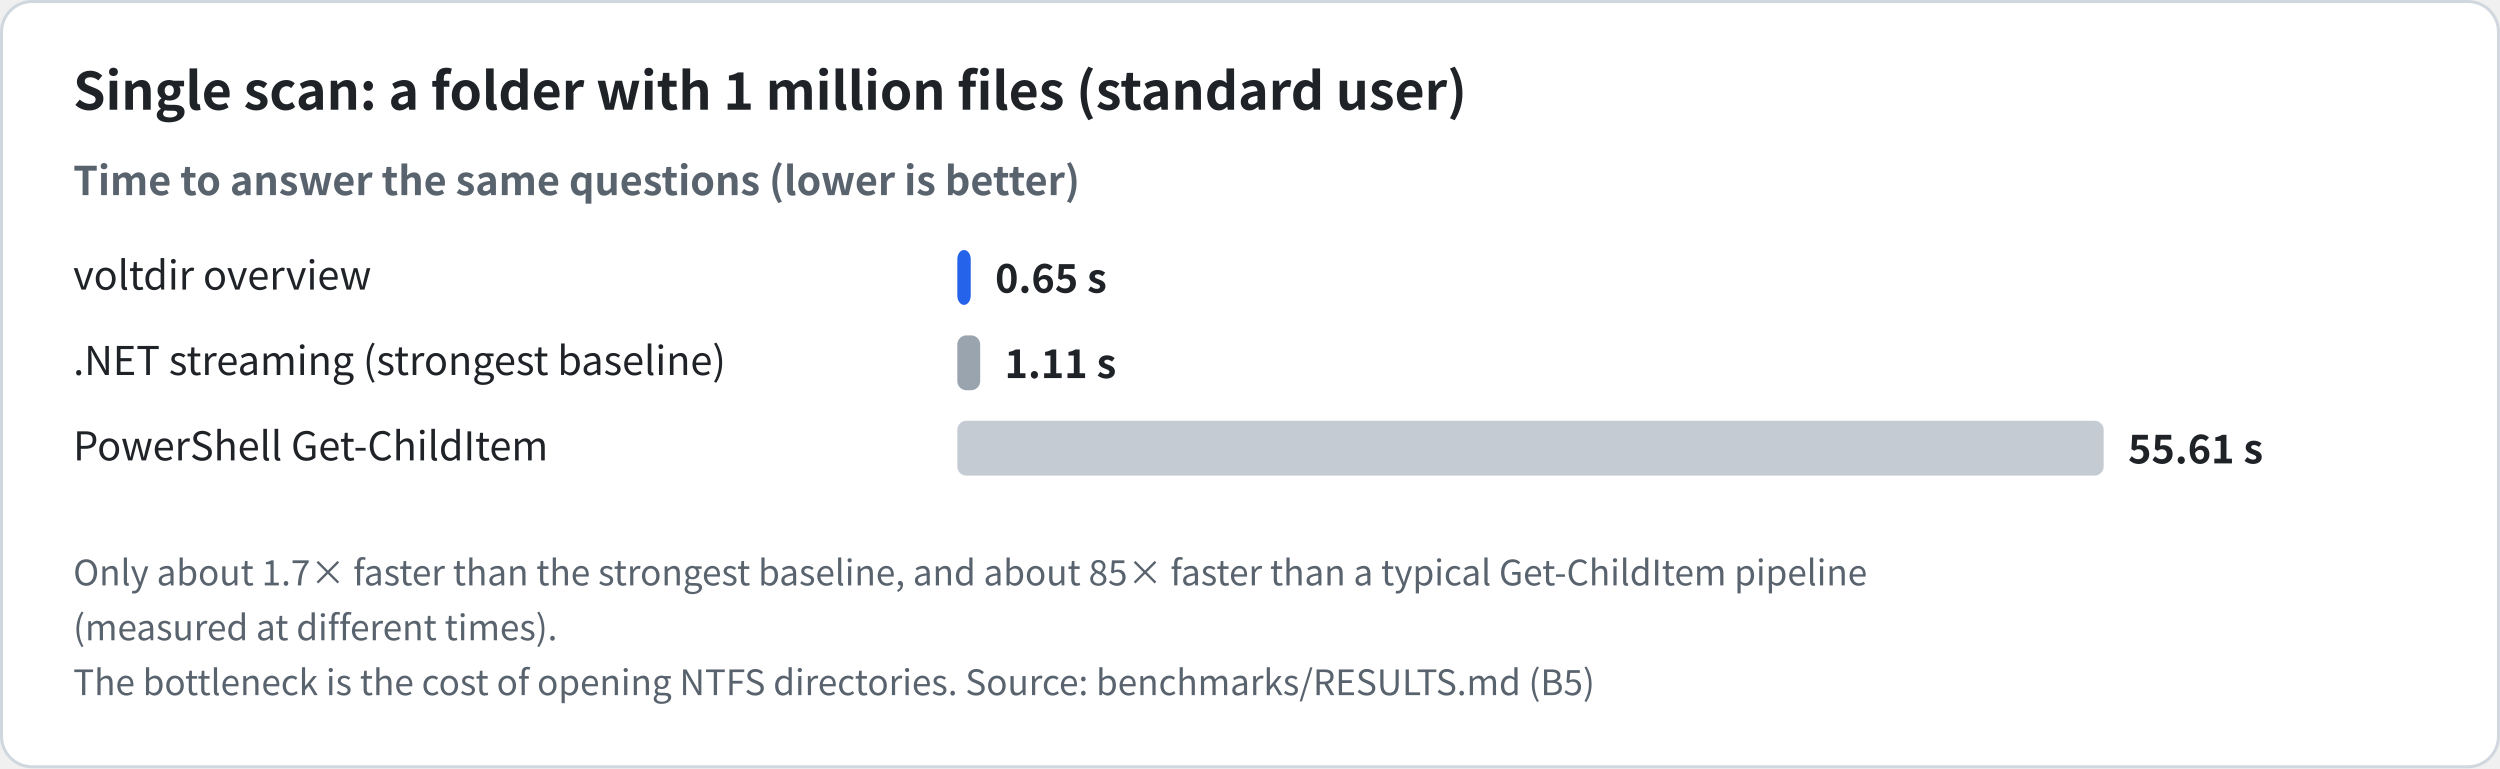
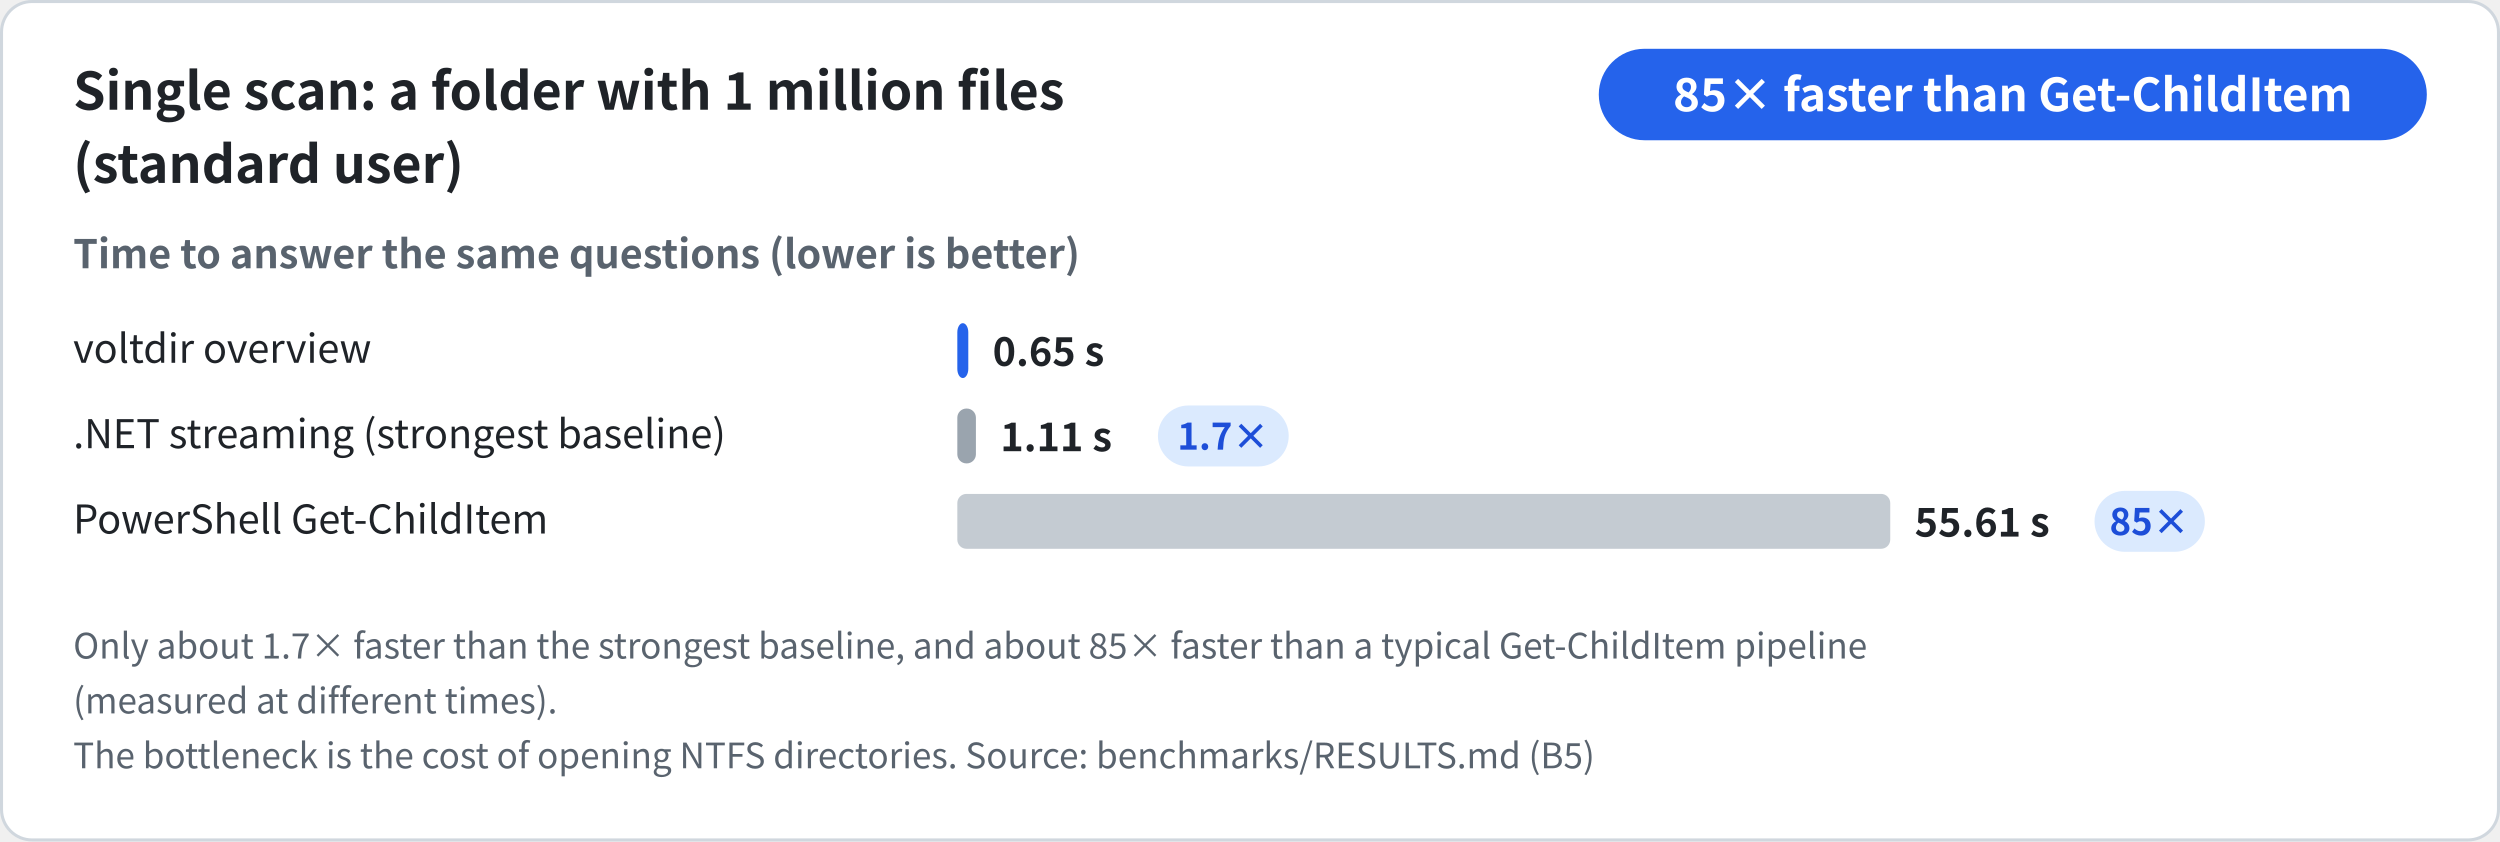
- <svg xmlns="http://www.w3.org/2000/svg" width="820" height="252" viewBox="0 0 820 252" role="img" aria-label="Single scan: a folder with 1 million files (standard user)">
-   <rect x="0.5" y="0.5" width="819" height="251" rx="10" fill="#ffffff" stroke="#d0d7de" />
-   <text x="24" y="36" font-family="'Segoe UI', 'Microsoft JhengHei', 'Microsoft YaHei', 'Yu Gothic', 'Meiryo', 'Malgun Gothic', 'PingFang TC', 'PingFang SC', 'Hiragino Sans', 'Apple SD Gothic Neo', 'Noto Sans CJK TC', sans-serif" font-size="17" fill="#1f2328" font-weight="700">Single scan: a folder with 1 million files (standard user)</text>
-   <text x="24" y="64" font-family="'Segoe UI', 'Microsoft JhengHei', 'Microsoft YaHei', 'Yu Gothic', 'Meiryo', 'Malgun Gothic', 'PingFang TC', 'PingFang SC', 'Hiragino Sans', 'Apple SD Gothic Neo', 'Noto Sans CJK TC', sans-serif" font-size="13" fill="#59636e" font-weight="600">Time to answer the same questions (lower is better)</text>
-   <text x="24" y="95" font-family="'Segoe UI', 'Microsoft JhengHei', 'Microsoft YaHei', 'Yu Gothic', 'Meiryo', 'Malgun Gothic', 'PingFang TC', 'PingFang SC', 'Hiragino Sans', 'Apple SD Gothic Neo', 'Noto Sans CJK TC', sans-serif" font-size="13" fill="#1f2328" font-weight="normal">voltdir overview</text>
-   <rect x="314" y="82" width="4.4" height="18" rx="3" fill="#2563eb" />
-   <text x="326.395" y="96" font-family="'Segoe UI', 'Microsoft JhengHei', 'Microsoft YaHei', 'Yu Gothic', 'Meiryo', 'Malgun Gothic', 'PingFang TC', 'PingFang SC', 'Hiragino Sans', 'Apple SD Gothic Neo', 'Noto Sans CJK TC', sans-serif" font-size="13" fill="#1f2328" font-weight="600">0.65 s</text>
-   <text x="24" y="123" font-family="'Segoe UI', 'Microsoft JhengHei', 'Microsoft YaHei', 'Yu Gothic', 'Meiryo', 'Malgun Gothic', 'PingFang TC', 'PingFang SC', 'Hiragino Sans', 'Apple SD Gothic Neo', 'Noto Sans CJK TC', sans-serif" font-size="13" fill="#1f2328" font-weight="normal">.NET streaming (strongest baseline)</text>
-   <rect x="314" y="110" width="7.5" height="18" rx="3" fill="#9aa4ae" />
-   <text x="329.505" y="124" font-family="'Segoe UI', 'Microsoft JhengHei', 'Microsoft YaHei', 'Yu Gothic', 'Meiryo', 'Malgun Gothic', 'PingFang TC', 'PingFang SC', 'Hiragino Sans', 'Apple SD Gothic Neo', 'Noto Sans CJK TC', sans-serif" font-size="13" fill="#1f2328" font-weight="600">1.11 s</text>
-   <text x="24" y="151" font-family="'Segoe UI', 'Microsoft JhengHei', 'Microsoft YaHei', 'Yu Gothic', 'Meiryo', 'Malgun Gothic', 'PingFang TC', 'PingFang SC', 'Hiragino Sans', 'Apple SD Gothic Neo', 'Noto Sans CJK TC', sans-serif" font-size="13" fill="#1f2328" font-weight="normal">PowerShell Get-ChildItem</text>
-   <rect x="314" y="138" width="376.0" height="18" rx="3" fill="#c4cbd2" />
-   <text x="698.0" y="152" font-family="'Segoe UI', 'Microsoft JhengHei', 'Microsoft YaHei', 'Yu Gothic', 'Meiryo', 'Malgun Gothic', 'PingFang TC', 'PingFang SC', 'Hiragino Sans', 'Apple SD Gothic Neo', 'Noto Sans CJK TC', sans-serif" font-size="13" fill="#1f2328" font-weight="600">55.61 s</text>
-   <text x="24" y="192" font-family="'Segoe UI', 'Microsoft JhengHei', 'Microsoft YaHei', 'Yu Gothic', 'Meiryo', 'Malgun Gothic', 'PingFang TC', 'PingFang SC', 'Hiragino Sans', 'Apple SD Gothic Neo', 'Noto Sans CJK TC', sans-serif" font-size="11.5" fill="#59636e" font-weight="normal">Only about 1.7× faster than the strongest baseline, and about 85× faster than a typical Get-ChildItem pipeline</text>
-   <text x="24" y="210" font-family="'Segoe UI', 'Microsoft JhengHei', 'Microsoft YaHei', 'Yu Gothic', 'Meiryo', 'Malgun Gothic', 'PingFang TC', 'PingFang SC', 'Hiragino Sans', 'Apple SD Gothic Neo', 'Noto Sans CJK TC', sans-serif" font-size="11.5" fill="#59636e" font-weight="normal">(measured at different times).</text>
-   <text x="24" y="228" font-family="'Segoe UI', 'Microsoft JhengHei', 'Microsoft YaHei', 'Yu Gothic', 'Meiryo', 'Malgun Gothic', 'PingFang TC', 'PingFang SC', 'Hiragino Sans', 'Apple SD Gothic Neo', 'Noto Sans CJK TC', sans-serif" font-size="11.5" fill="#59636e" font-weight="normal">The bottleneck is the cost of opening NTFS directories. Source: benchmarks/RESULTS.md (B5)</text>
+ <svg xmlns="http://www.w3.org/2000/svg" width="820" height="276" viewBox="0 0 820 276" role="img" aria-label="Single scan: a folder with 1 million files (standard user)">
+   <rect x="0.5" y="0.5" width="819" height="275" rx="10" fill="#ffffff" stroke="#d0d7de" />
+   <rect x="524.4" y="16" width="271.6" height="30" rx="15" fill="#2563eb" />
+   <text x="660.2" y="36.5" text-anchor="middle" font-family="'Segoe UI', 'Microsoft JhengHei', 'Microsoft YaHei', 'Yu Gothic', 'Meiryo', 'Malgun Gothic', 'PingFang TC', 'PingFang SC', 'Hiragino Sans', 'Apple SD Gothic Neo', 'Noto Sans CJK TC', sans-serif" font-size="15" font-weight="800" fill="#ffffff">85× faster than Get-ChildItem</text>
+   <text x="24" y="36" font-family="'Segoe UI', 'Microsoft JhengHei', 'Microsoft YaHei', 'Yu Gothic', 'Meiryo', 'Malgun Gothic', 'PingFang TC', 'PingFang SC', 'Hiragino Sans', 'Apple SD Gothic Neo', 'Noto Sans CJK TC', sans-serif" font-size="17" fill="#1f2328" font-weight="700">Single scan: a folder with 1 million files</text>
+   <text x="24" y="60" font-family="'Segoe UI', 'Microsoft JhengHei', 'Microsoft YaHei', 'Yu Gothic', 'Meiryo', 'Malgun Gothic', 'PingFang TC', 'PingFang SC', 'Hiragino Sans', 'Apple SD Gothic Neo', 'Noto Sans CJK TC', sans-serif" font-size="17" fill="#1f2328" font-weight="700">(standard user)</text>
+   <text x="24" y="88" font-family="'Segoe UI', 'Microsoft JhengHei', 'Microsoft YaHei', 'Yu Gothic', 'Meiryo', 'Malgun Gothic', 'PingFang TC', 'PingFang SC', 'Hiragino Sans', 'Apple SD Gothic Neo', 'Noto Sans CJK TC', sans-serif" font-size="13" fill="#59636e" font-weight="600">Time to answer the same questions (lower is better)</text>
+   <text x="24" y="119" font-family="'Segoe UI', 'Microsoft JhengHei', 'Microsoft YaHei', 'Yu Gothic', 'Meiryo', 'Malgun Gothic', 'PingFang TC', 'PingFang SC', 'Hiragino Sans', 'Apple SD Gothic Neo', 'Noto Sans CJK TC', sans-serif" font-size="13" fill="#1f2328" font-weight="normal">voltdir overview</text>
+   <rect x="314" y="106" width="3.6" height="18" rx="3" fill="#2563eb" />
+   <text x="325.577" y="120" font-family="'Segoe UI', 'Microsoft JhengHei', 'Microsoft YaHei', 'Yu Gothic', 'Meiryo', 'Malgun Gothic', 'PingFang TC', 'PingFang SC', 'Hiragino Sans', 'Apple SD Gothic Neo', 'Noto Sans CJK TC', sans-serif" font-size="13" fill="#1f2328" font-weight="600">0.65 s</text>
+   <text x="24" y="147" font-family="'Segoe UI', 'Microsoft JhengHei', 'Microsoft YaHei', 'Yu Gothic', 'Meiryo', 'Malgun Gothic', 'PingFang TC', 'PingFang SC', 'Hiragino Sans', 'Apple SD Gothic Neo', 'Noto Sans CJK TC', sans-serif" font-size="13" fill="#1f2328" font-weight="normal">.NET streaming (strongest baseline)</text>
+   <rect x="314" y="134" width="6.1" height="18" rx="3" fill="#9aa4ae" />
+   <text x="328.108" y="148" font-family="'Segoe UI', 'Microsoft JhengHei', 'Microsoft YaHei', 'Yu Gothic', 'Meiryo', 'Malgun Gothic', 'PingFang TC', 'PingFang SC', 'Hiragino Sans', 'Apple SD Gothic Neo', 'Noto Sans CJK TC', sans-serif" font-size="13" fill="#1f2328" font-weight="600">1.11 s</text>
+   <rect x="379.8" y="133" width="42.9" height="20" rx="10" fill="#dbeafe" />
+   <text x="401.2" y="147.5" text-anchor="middle" font-family="'Segoe UI', 'Microsoft JhengHei', 'Microsoft YaHei', 'Yu Gothic', 'Meiryo', 'Malgun Gothic', 'PingFang TC', 'PingFang SC', 'Hiragino Sans', 'Apple SD Gothic Neo', 'Noto Sans CJK TC', sans-serif" font-size="12" font-weight="700" fill="#1d4ed8">1.7×</text>
+   <text x="24" y="175" font-family="'Segoe UI', 'Microsoft JhengHei', 'Microsoft YaHei', 'Yu Gothic', 'Meiryo', 'Malgun Gothic', 'PingFang TC', 'PingFang SC', 'Hiragino Sans', 'Apple SD Gothic Neo', 'Noto Sans CJK TC', sans-serif" font-size="13" fill="#1f2328" font-weight="normal">PowerShell Get-ChildItem</text>
+   <rect x="314" y="162" width="306.0" height="18" rx="3" fill="#c4cbd2" />
+   <text x="628.0" y="176" font-family="'Segoe UI', 'Microsoft JhengHei', 'Microsoft YaHei', 'Yu Gothic', 'Meiryo', 'Malgun Gothic', 'PingFang TC', 'PingFang SC', 'Hiragino Sans', 'Apple SD Gothic Neo', 'Noto Sans CJK TC', sans-serif" font-size="13" fill="#1f2328" font-weight="600">55.61 s</text>
+   <rect x="687.0" y="161" width="36.2" height="20" rx="10" fill="#dbeafe" />
+   <text x="705.0" y="175.5" text-anchor="middle" font-family="'Segoe UI', 'Microsoft JhengHei', 'Microsoft YaHei', 'Yu Gothic', 'Meiryo', 'Malgun Gothic', 'PingFang TC', 'PingFang SC', 'Hiragino Sans', 'Apple SD Gothic Neo', 'Noto Sans CJK TC', sans-serif" font-size="12" font-weight="700" fill="#1d4ed8">85×</text>
+   <text x="24" y="216" font-family="'Segoe UI', 'Microsoft JhengHei', 'Microsoft YaHei', 'Yu Gothic', 'Meiryo', 'Malgun Gothic', 'PingFang TC', 'PingFang SC', 'Hiragino Sans', 'Apple SD Gothic Neo', 'Noto Sans CJK TC', sans-serif" font-size="11.5" fill="#59636e" font-weight="normal">Only about 1.7× faster than the strongest baseline, and about 85× faster than a typical Get-ChildItem pipeline</text>
+   <text x="24" y="234" font-family="'Segoe UI', 'Microsoft JhengHei', 'Microsoft YaHei', 'Yu Gothic', 'Meiryo', 'Malgun Gothic', 'PingFang TC', 'PingFang SC', 'Hiragino Sans', 'Apple SD Gothic Neo', 'Noto Sans CJK TC', sans-serif" font-size="11.5" fill="#59636e" font-weight="normal">(measured at different times).</text>
+   <text x="24" y="252" font-family="'Segoe UI', 'Microsoft JhengHei', 'Microsoft YaHei', 'Yu Gothic', 'Meiryo', 'Malgun Gothic', 'PingFang TC', 'PingFang SC', 'Hiragino Sans', 'Apple SD Gothic Neo', 'Noto Sans CJK TC', sans-serif" font-size="11.5" fill="#59636e" font-weight="normal">The bottleneck is the cost of opening NTFS directories. Source: benchmarks/RESULTS.md (B5)</text>
</svg>
